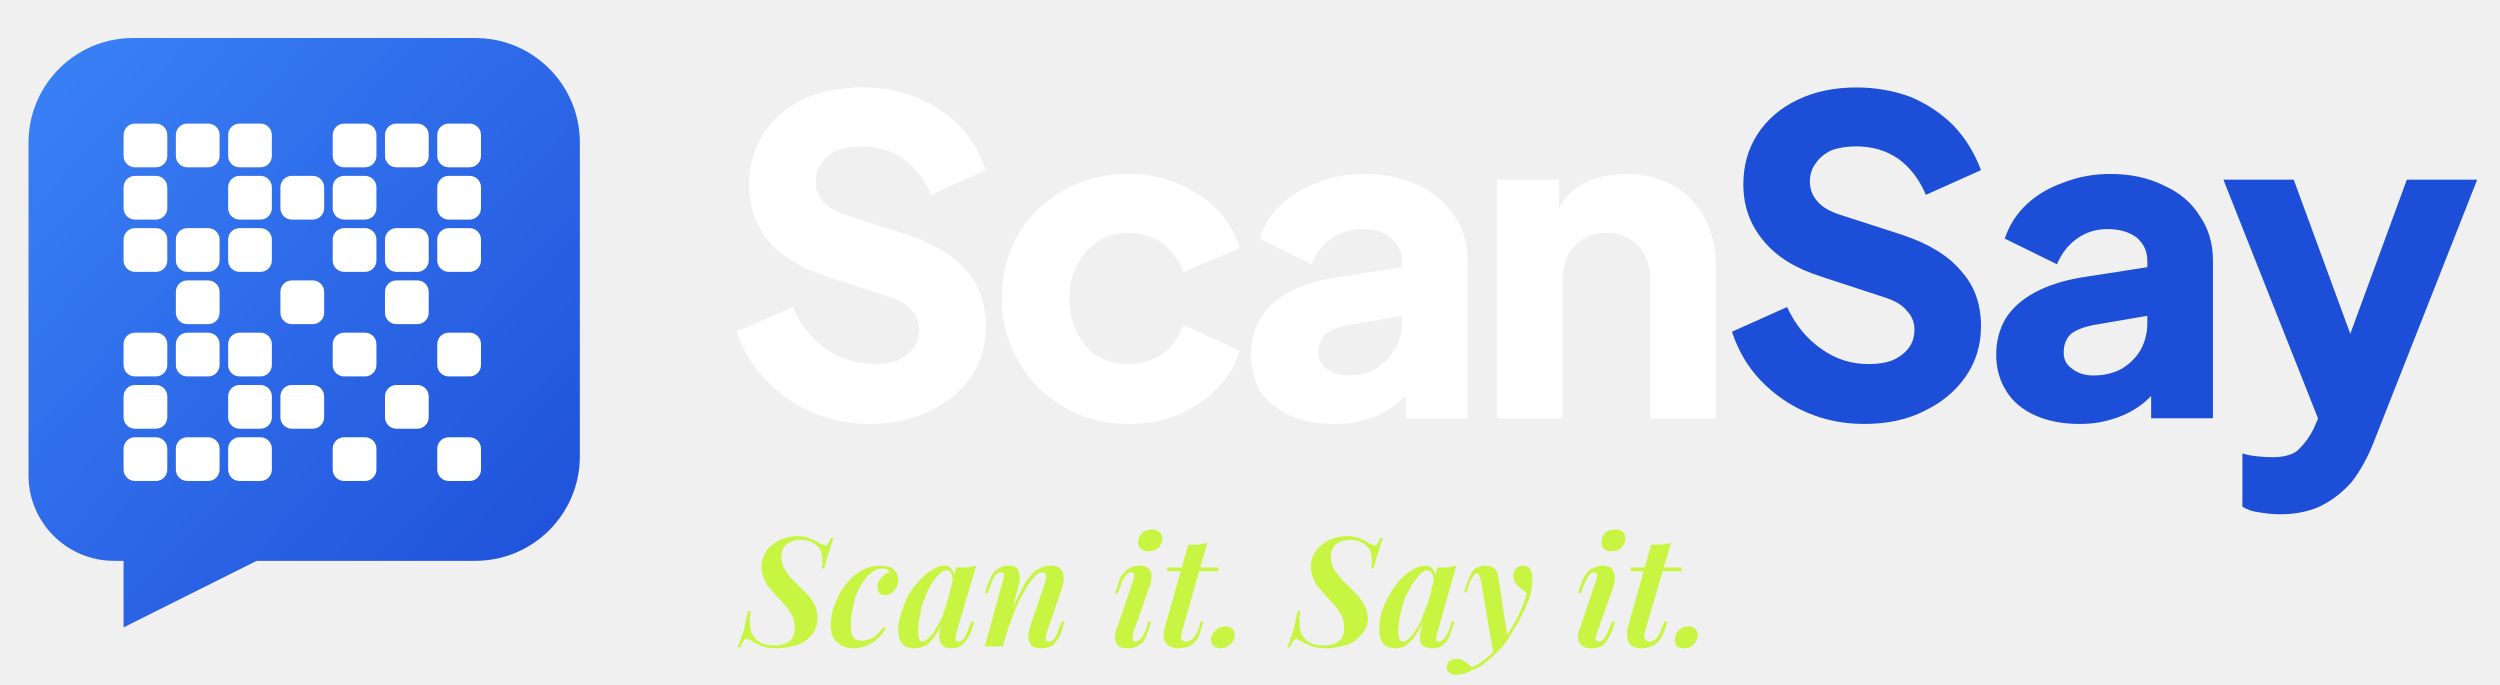
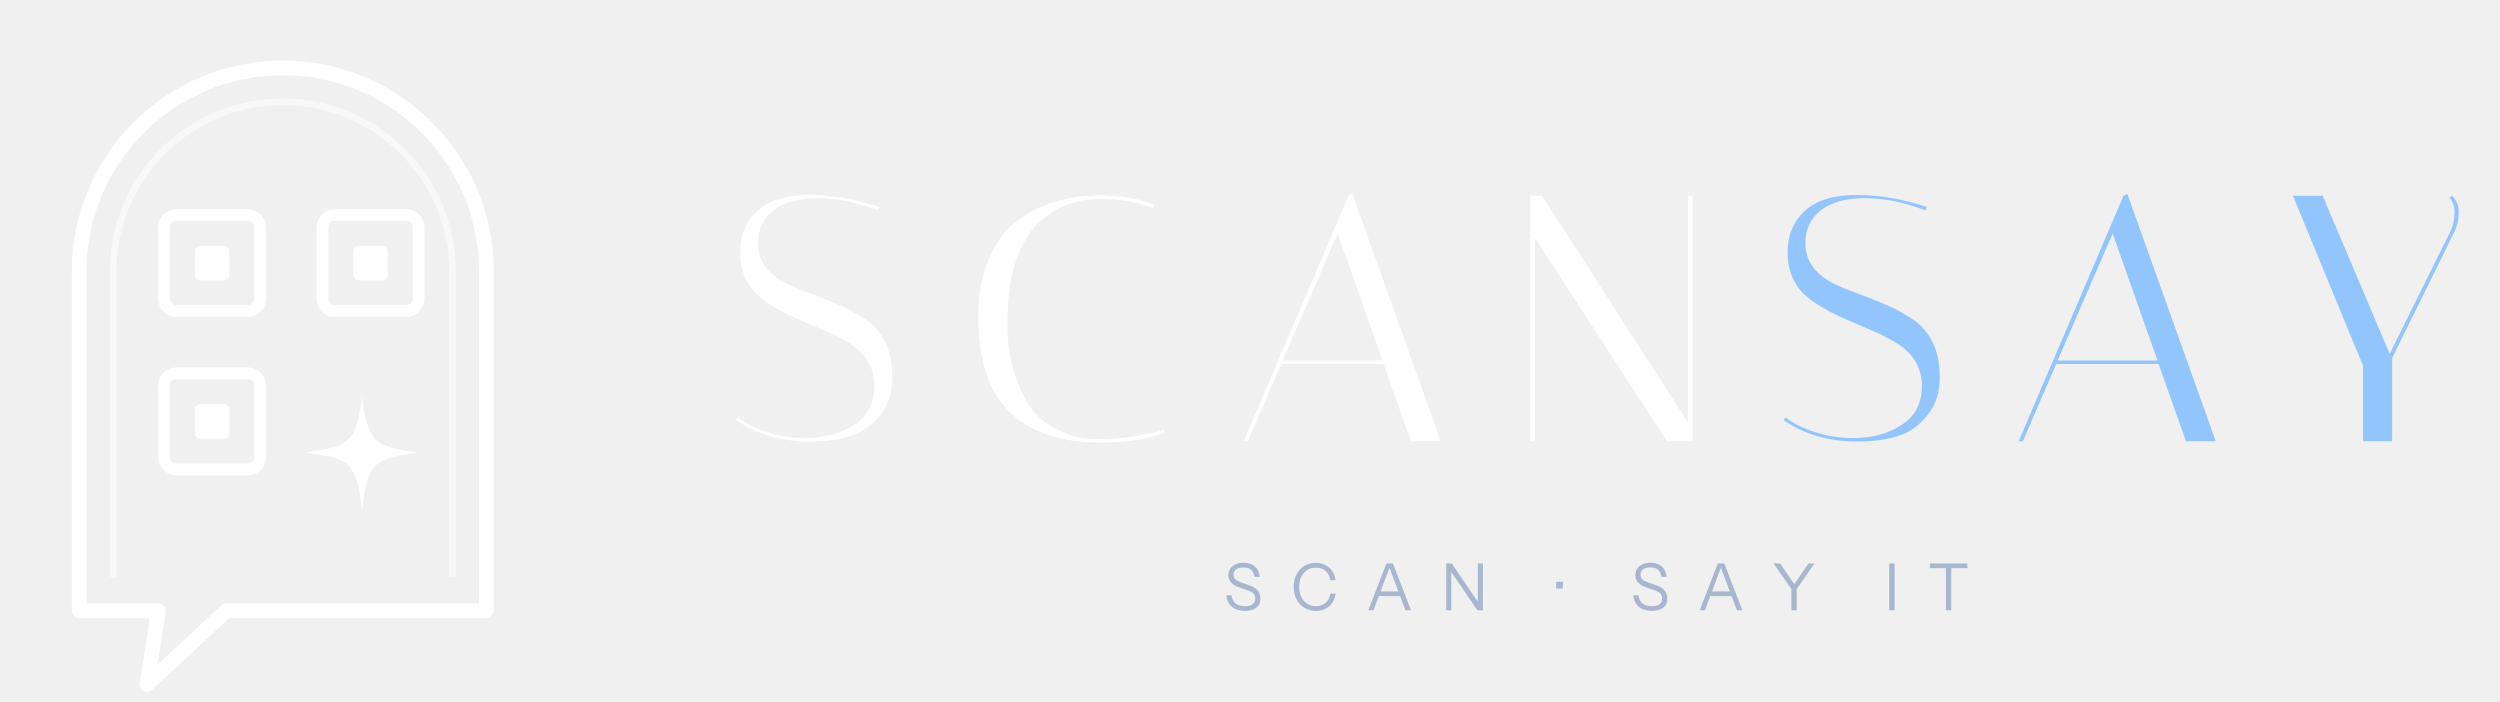
- <svg xmlns="http://www.w3.org/2000/svg" width="263" height="72" viewBox="0 0 263 72" role="img" aria-label="ScanSay – Scan it. Say it.">
+ <svg xmlns="http://www.w3.org/2000/svg" viewBox="0 0 442 124" width="442" height="124">
  <defs>
-     <linearGradient id="wg" x1="0" y1="0" x2="1" y2="0">
-       <stop offset="0" stop-color="#1D4ED8" />
+     <linearGradient id="sg" x1="0" y1="0" x2="1" y2="1">
+       <stop offset="0" stop-color="#3B82F6" />
      <stop offset="1" stop-color="#1D4ED8" />
    </linearGradient>
  </defs>
-   <g transform="translate(0,2) scale(1)">
-     <defs>
-       <linearGradient id="qgh1en" x1="0" y1="0" x2="1" y2="1">
-         <stop offset="0" stop-color="#3B82F6" />
-         <stop offset="1" stop-color="#1D4ED8" />
-       </linearGradient>
-     </defs>
-     <path d="M14 2h36a11 11 0 0 1 11 11v33a11 11 0 0 1-11 11H27l-14 7v-7h-1A9 9 0 0 1 3 48V13A11 11 0 0 1 14 2z" fill="url(#qgh1en)" />
-     <rect x="13.0" y="11.0" width="4.6" height="4.6" rx="1.2" fill="#FFFFFF" />
-     <rect x="18.5" y="11.0" width="4.6" height="4.6" rx="1.2" fill="#FFFFFF" />
-     <rect x="24.0" y="11.0" width="4.6" height="4.6" rx="1.2" fill="#FFFFFF" />
-     <rect x="13.0" y="16.5" width="4.6" height="4.6" rx="1.2" fill="#FFFFFF" />
-     <rect x="24.0" y="16.5" width="4.6" height="4.6" rx="1.2" fill="#FFFFFF" />
-     <rect x="13.0" y="22.0" width="4.6" height="4.6" rx="1.2" fill="#FFFFFF" />
-     <rect x="18.5" y="22.0" width="4.6" height="4.6" rx="1.2" fill="#FFFFFF" />
-     <rect x="24.0" y="22.0" width="4.6" height="4.6" rx="1.2" fill="#FFFFFF" />
-     <rect x="35.0" y="11.0" width="4.6" height="4.6" rx="1.2" fill="#FFFFFF" />
-     <rect x="40.5" y="11.0" width="4.6" height="4.6" rx="1.2" fill="#FFFFFF" />
-     <rect x="46.0" y="11.0" width="4.6" height="4.6" rx="1.2" fill="#FFFFFF" />
-     <rect x="35.0" y="16.5" width="4.6" height="4.6" rx="1.2" fill="#FFFFFF" />
-     <rect x="46.0" y="16.5" width="4.6" height="4.6" rx="1.2" fill="#FFFFFF" />
-     <rect x="35.0" y="22.0" width="4.6" height="4.6" rx="1.2" fill="#FFFFFF" />
-     <rect x="40.5" y="22.0" width="4.6" height="4.6" rx="1.2" fill="#FFFFFF" />
-     <rect x="46.0" y="22.0" width="4.6" height="4.6" rx="1.2" fill="#FFFFFF" />
-     <rect x="13.0" y="33.0" width="4.6" height="4.6" rx="1.2" fill="#FFFFFF" />
-     <rect x="18.5" y="33.0" width="4.6" height="4.6" rx="1.2" fill="#FFFFFF" />
-     <rect x="24.0" y="33.0" width="4.6" height="4.6" rx="1.2" fill="#FFFFFF" />
-     <rect x="13.0" y="38.5" width="4.6" height="4.6" rx="1.2" fill="#FFFFFF" />
-     <rect x="24.0" y="38.5" width="4.6" height="4.6" rx="1.2" fill="#FFFFFF" />
-     <rect x="13.0" y="44.0" width="4.6" height="4.6" rx="1.2" fill="#FFFFFF" />
-     <rect x="18.5" y="44.0" width="4.6" height="4.6" rx="1.2" fill="#FFFFFF" />
-     <rect x="24.0" y="44.0" width="4.6" height="4.6" rx="1.2" fill="#FFFFFF" />
-     <rect x="35.0" y="33.0" width="4.6" height="4.6" rx="1.2" fill="#FFFFFF" />
-     <rect x="46.0" y="33.0" width="4.6" height="4.6" rx="1.2" fill="#FFFFFF" />
-     <rect x="40.5" y="38.5" width="4.6" height="4.6" rx="1.2" fill="#FFFFFF" />
-     <rect x="35.0" y="44.0" width="4.6" height="4.6" rx="1.2" fill="#FFFFFF" />
-     <rect x="29.5" y="27.5" width="4.6" height="4.6" rx="1.2" fill="#FFFFFF" />
-     <rect x="40.5" y="27.5" width="4.6" height="4.6" rx="1.2" fill="#FFFFFF" />
-     <rect x="29.5" y="38.5" width="4.6" height="4.6" rx="1.2" fill="#FFFFFF" />
-     <rect x="46.0" y="44.0" width="4.6" height="4.6" rx="1.2" fill="#FFFFFF" />
-     <rect x="29.5" y="16.5" width="4.6" height="4.6" rx="1.2" fill="#FFFFFF" />
-     <rect x="18.5" y="27.5" width="4.6" height="4.6" rx="1.2" fill="#FFFFFF" />
+   <g>
+     <path d="M14 108 V48 A36 36 0 0 1 86 48 V108 H40 L26 121 L28 108 Z" fill="none" stroke="#FFFFFF" stroke-width="2.6" stroke-linejoin="round" />
+     <path d="M20 102 V48 A30 30 0 0 1 80 48 V102" fill="none" stroke="#FFFFFF" stroke-width="1.17" opacity=".55" />
+     <rect x="29" y="38" width="17" height="17" rx="2.2" fill="none" stroke="#FFFFFF" stroke-width="2.08" />
+     <rect x="34.44" y="43.44" width="6.12" height="6.12" rx="1" fill="#FFFFFF" />
+     <rect x="57" y="38" width="17" height="17" rx="2.2" fill="none" stroke="#FFFFFF" stroke-width="2.08" />
+     <rect x="62.44" y="43.44" width="6.12" height="6.12" rx="1" fill="#FFFFFF" />
+     <rect x="29" y="66" width="17" height="17" rx="2.2" fill="none" stroke="#FFFFFF" stroke-width="2.08" />
+     <rect x="34.44" y="71.44" width="6.12" height="6.12" rx="1" fill="#FFFFFF" />
+     <path d="M64 70 C65 78 66 79 74 80 C66 81 65 82 64 90 C63 82 62 81 54 80 C62 79 63 78 64 70 Z" fill="#FFFFFF" />
  </g>
-   <path fill="#FFFFFF" d="M91.5 44.6Q88.3 44.6 85.5 43.4Q82.6 42.2 80.6 40Q78.5 37.9 77.5 34.9L83.4 32.3Q84.6 35.1 86.9 36.7Q89.2 38.3 92 38.3Q93.4 38.3 94.5 37.9Q95.5 37.4 96.1 36.6Q96.7 35.8 96.7 34.7Q96.7 33.5 96 32.7Q95.3 31.8 93.7 31.3L87 29.1Q82.9 27.8 80.8 25.3Q78.8 22.8 78.8 19.4Q78.8 16.4 80.3 14.1Q81.8 11.8 84.4 10.5Q87.1 9.2 90.6 9.2Q93.7 9.2 96.3 10.2Q99 11.3 100.9 13.2Q102.8 15.2 103.7 17.9L97.9 20.5Q97 18.1 95 16.7Q93.1 15.4 90.6 15.4Q89.2 15.4 88.1 15.8Q87 16.3 86.4 17.2Q85.8 18 85.8 19.1Q85.8 20.3 86.6 21.2Q87.4 22.1 88.9 22.6L95.5 24.7Q99.6 26.1 101.7 28.5Q103.7 30.8 103.7 34.3Q103.7 37.3 102.2 39.6Q100.6 41.9 97.9 43.2Q95.1 44.6 91.5 44.6Z M118.7 44.6Q114.9 44.6 111.9 42.8Q108.9 41.1 107.2 38.1Q105.4 35.1 105.4 31.4Q105.4 27.7 107.1 24.7Q108.9 21.7 111.9 20Q114.9 18.3 118.7 18.3Q121.5 18.3 123.9 19.3Q126.3 20.3 128 22Q129.7 23.7 130.4 26.1L124.5 28.6Q123.8 26.8 122.3 25.6Q120.7 24.5 118.7 24.5Q116.9 24.5 115.5 25.4Q114.1 26.3 113.3 27.9Q112.5 29.4 112.5 31.4Q112.5 33.5 113.3 35Q114.1 36.6 115.5 37.5Q116.9 38.3 118.7 38.3Q120.8 38.3 122.3 37.2Q123.8 36.1 124.5 34.2L130.4 36.9Q129.8 39.1 128.1 40.8Q126.4 42.6 124 43.6Q121.6 44.6 118.7 44.6Z M140.4 44.6Q137.7 44.6 135.7 43.7Q133.7 42.8 132.6 41.2Q131.6 39.5 131.6 37.3Q131.6 35.2 132.6 33.5Q133.5 31.9 135.5 30.8Q137.5 29.7 140.5 29.2L148.2 28V33.1L141.8 34.2Q140.3 34.5 139.5 35.1Q138.7 35.8 138.7 37.1Q138.7 38.2 139.6 38.8Q140.5 39.5 141.8 39.5Q143.5 39.5 144.7 38.8Q146 38 146.7 36.8Q147.5 35.5 147.5 34V27.4Q147.5 26 146.3 25Q145.2 24.1 143.3 24.1Q141.4 24.1 140 25.1Q138.6 26.1 138 27.8L132.5 25.1Q133.2 23 134.8 21.5Q136.4 20 138.7 19.2Q140.9 18.3 143.6 18.3Q146.8 18.3 149.2 19.5Q151.6 20.6 153 22.7Q154.4 24.7 154.4 27.4V44H147.9V40L149.5 39.7Q148.4 41.3 147 42.4Q145.7 43.5 144.1 44Q142.4 44.6 140.4 44.6Z M157.5 44V18.9H164V23.9L163.6 22.7Q164.5 20.5 166.4 19.4Q168.4 18.3 171 18.3Q173.8 18.3 176 19.5Q178.1 20.7 179.3 22.9Q180.5 25 180.5 27.9V44H173.6V29.3Q173.6 27.9 173 26.8Q172.5 25.7 171.4 25.1Q170.4 24.5 169 24.5Q167.7 24.5 166.6 25.1Q165.6 25.7 165 26.8Q164.4 27.9 164.4 29.3V44Z" />
-   <path fill="url(#wg)" d="M196.1 44.6Q192.9 44.6 190.1 43.4Q187.3 42.2 185.2 40Q183.2 37.9 182.2 34.9L188 32.3Q189.3 35.1 191.6 36.7Q193.8 38.3 196.6 38.3Q198.1 38.3 199.1 37.9Q200.2 37.4 200.8 36.6Q201.4 35.8 201.4 34.7Q201.4 33.5 200.6 32.7Q199.9 31.8 198.3 31.3L191.6 29.1Q187.5 27.8 185.5 25.3Q183.4 22.8 183.4 19.4Q183.4 16.4 184.9 14.1Q186.4 11.8 189.1 10.5Q191.8 9.2 195.3 9.2Q198.3 9.2 201 10.2Q203.6 11.3 205.5 13.2Q207.4 15.2 208.4 17.9L202.6 20.5Q201.6 18.1 199.7 16.7Q197.8 15.4 195.3 15.4Q193.8 15.4 192.7 15.8Q191.6 16.3 191 17.2Q190.4 18 190.4 19.1Q190.4 20.3 191.2 21.2Q192 22.1 193.6 22.6L200.1 24.7Q204.3 26.1 206.3 28.5Q208.4 30.8 208.4 34.3Q208.4 37.3 206.8 39.6Q205.2 41.9 202.5 43.2Q199.8 44.6 196.1 44.6Z M218.8 44.6Q216.1 44.6 214.1 43.7Q212.1 42.8 211.1 41.2Q210 39.5 210 37.3Q210 35.2 211 33.5Q212 31.9 214 30.8Q216 29.7 218.9 29.2L226.6 28V33.1L220.2 34.2Q218.7 34.5 217.9 35.1Q217.1 35.8 217.1 37.1Q217.1 38.2 218 38.8Q218.9 39.5 220.2 39.5Q221.9 39.5 223.2 38.8Q224.5 38 225.2 36.8Q225.9 35.5 225.9 34V27.4Q225.9 26 224.8 25Q223.6 24.1 221.7 24.1Q219.9 24.1 218.5 25.1Q217.1 26.1 216.4 27.8L210.9 25.1Q211.6 23 213.2 21.5Q214.8 20 217.1 19.2Q219.4 18.3 222 18.3Q225.2 18.3 227.6 19.5Q230.1 20.6 231.4 22.7Q232.8 24.7 232.8 27.4V44H226.3V40L227.9 39.7Q226.8 41.3 225.5 42.4Q224.1 43.5 222.5 44Q220.8 44.6 218.8 44.6Z M239.9 54.1Q238.8 54.1 237.7 53.9Q236.7 53.8 235.9 53.3V47.7Q236.5 47.9 237.4 48Q238.3 48.1 239 48.1Q241.1 48.1 241.9 47.2Q242.8 46.3 243.4 45.1L245.1 41.1L245 46.9L233.9 18.9H241.3L248.6 38.8H245.9L253.2 18.9H260.6L249.8 46.3Q248.8 48.9 247.4 50.7Q245.9 52.4 244 53.3Q242.2 54.1 239.9 54.1Z" />
-   <path fill="#C8F542" d="M87.7 56.6Q87.5 57 87.3 57.8Q87 58.6 86.7 59.8H86.4Q86.5 59.6 86.5 59.4Q86.5 59.1 86.5 58.9Q86.5 58.3 86.3 57.8Q86 57.4 85.5 57.1Q85 56.8 84.2 56.8Q83.4 56.8 82.8 57.2Q82.2 57.7 82.2 58.6Q82.2 59.2 82.5 59.8Q82.8 60.3 83.2 60.8Q83.6 61.2 84.1 61.7Q84.6 62.2 85.1 62.7Q85.5 63.2 85.8 63.8Q86 64.4 86 65.1Q86 65.9 85.6 66.5Q85.2 67.1 84.6 67.5Q84 67.9 83.2 68Q82.5 68.2 81.8 68.2Q81 68.2 80.6 68.1Q80.1 68 79.8 67.8Q79.5 67.7 79.2 67.5Q79 67.4 78.8 67.3Q78.7 67.2 78.6 67.2Q78.4 67.2 78.2 67.4Q78.1 67.6 77.9 68.1H77.6Q77.7 67.8 77.9 67.3Q78.1 66.8 78.3 66.1Q78.4 65.4 78.7 64.3H79Q78.9 64.6 78.9 64.9Q78.8 65.2 78.9 65.6Q78.9 66.7 79.6 67.3Q80.2 67.9 81.5 67.9Q82.5 67.9 83.1 67.4Q83.6 67 83.6 66.1Q83.6 65.4 83.4 64.9Q83.1 64.3 82.7 63.8Q82.3 63.4 81.9 62.9Q81.4 62.4 81 61.9Q80.6 61.5 80.4 60.9Q80.1 60.3 80.1 59.6Q80.1 58.8 80.5 58.2Q80.8 57.6 81.4 57.2Q81.9 56.8 82.6 56.6Q83.3 56.4 83.9 56.4Q84.8 56.4 85.3 56.7Q85.9 56.9 86.3 57.2Q86.5 57.3 86.6 57.3Q86.8 57.4 86.8 57.4Q87.1 57.4 87.4 56.6Z M92.8 59.8Q92.2 59.8 91.6 60.3Q91 60.8 90.5 61.7Q90 62.5 89.8 63.6Q89.5 64.7 89.5 65.9Q89.5 66.7 89.8 67.1Q90.1 67.4 90.7 67.4Q91.2 67.4 91.8 67.1Q92.3 66.8 92.9 66L93.2 66.1Q92.9 66.6 92.4 67.1Q91.9 67.6 91.2 67.9Q90.6 68.2 89.8 68.2Q88.8 68.2 88.1 67.6Q87.4 67 87.4 65.8Q87.4 65 87.6 64.2Q87.9 63.3 88.3 62.5Q88.8 61.6 89.4 61Q90 60.3 90.9 59.9Q91.7 59.5 92.7 59.5Q93.5 59.5 94 59.9Q94.5 60.4 94.5 61Q94.5 61.4 94.3 61.8Q94.1 62.1 93.8 62.4Q93.5 62.6 93.1 62.6Q92.7 62.6 92.5 62.4Q92.3 62.2 92.3 61.8Q92.3 61.2 92.7 60.8Q93.1 60.3 93.6 60.2Q93.5 60 93.3 59.9Q93.1 59.8 92.8 59.8Z M97 67.5Q97.3 67.5 97.7 67.1Q98.1 66.8 98.4 66.2Q98.8 65.6 99.2 64.7Q99.5 63.8 99.8 62.8L99.5 64.5Q99 65.9 98.5 66.7Q98 67.5 97.4 67.9Q96.8 68.2 96.2 68.2Q95.3 68.2 94.9 67.7Q94.5 67.2 94.5 66.3Q94.5 65.4 94.8 64.5Q95.1 63.6 95.5 62.7Q96 61.8 96.7 61.1Q97.3 60.4 98 60Q98.7 59.5 99.4 59.5Q99.9 59.5 100.2 60Q100.5 60.4 100.4 61.4L100.2 61.5Q100.3 60.8 100.1 60.4Q100 60 99.6 60Q99.2 60 98.8 60.4Q98.4 60.8 98 61.4Q97.6 62.1 97.3 62.9Q96.9 63.8 96.8 64.7Q96.6 65.6 96.6 66.4Q96.6 67 96.7 67.2Q96.8 67.5 97 67.5ZM100.6 59.7Q101.2 59.7 101.7 59.7Q102.2 59.6 102.7 59.5L100.6 66.6Q100.6 66.8 100.5 67Q100.5 67.2 100.6 67.4Q100.6 67.5 100.8 67.5Q101.1 67.5 101.4 67.2Q101.6 66.9 101.9 66.1L102.2 65.4H102.5L102.1 66.6Q101.8 67.2 101.5 67.6Q101.2 67.9 100.8 68.1Q100.4 68.2 100 68.2Q99.3 68.2 99 67.7Q98.8 67.4 98.8 66.9Q98.8 66.4 99 65.8Z M105.5 68H103.6L105.5 61.1Q105.6 60.9 105.6 60.7Q105.6 60.5 105.6 60.4Q105.5 60.2 105.3 60.2Q105 60.2 104.7 60.5Q104.5 60.8 104.2 61.6L103.9 62.4H103.6L104 61.2Q104.4 60.2 104.9 59.9Q105.4 59.5 106.1 59.5Q106.6 59.5 106.9 59.7Q107.2 59.9 107.2 60.3Q107.3 60.6 107.3 61Q107.2 61.4 107.1 61.8ZM106.1 65.1Q106.7 63.4 107.3 62.4Q107.8 61.3 108.3 60.7Q108.8 60 109.4 59.8Q109.9 59.5 110.5 59.5Q111.3 59.5 111.6 59.9Q111.9 60.2 111.9 60.8Q111.9 61.3 111.7 61.9L110.1 66.6Q110 67.1 110 67.3Q110.1 67.5 110.4 67.5Q110.6 67.5 110.9 67.2Q111.1 67 111.4 66.1L111.7 65.4H112L111.6 66.6Q111.4 67.2 111 67.6Q110.7 68 110.3 68.1Q109.9 68.2 109.5 68.2Q109.1 68.2 108.8 68.1Q108.5 68 108.4 67.7Q108.1 67.4 108.2 66.9Q108.2 66.4 108.4 65.8L109.9 61.4Q110 61.1 110 60.9Q110.1 60.6 110 60.4Q109.9 60.2 109.7 60.2Q109.3 60.2 108.9 60.6Q108.5 61 108.1 61.6Q107.7 62.3 107.2 63.2Q106.8 64.1 106.4 65.2Q106 66.2 105.7 67.3Z  M119.7 57Q119.8 56.4 120.2 56Q120.6 55.7 121.2 55.7Q121.7 55.7 122 56Q122.3 56.3 122.3 56.8Q122.2 57.3 121.8 57.7Q121.3 58 120.8 58Q120.2 58 120 57.7Q119.7 57.4 119.7 57ZM119.2 61.1Q119.5 60.2 119 60.2Q118.7 60.2 118.4 60.6Q118.1 60.9 117.9 61.6L117.6 62.4H117.3L117.7 61.2Q117.9 60.5 118.3 60.2Q118.6 59.8 119 59.7Q119.4 59.5 119.8 59.5Q120.4 59.5 120.7 59.7Q121 59.9 121.1 60.3Q121.2 60.6 121.1 61Q121.1 61.4 120.9 61.8L119.2 66.6Q119.1 67.1 119.2 67.3Q119.2 67.5 119.5 67.5Q119.7 67.5 120 67.2Q120.3 66.9 120.6 66.1L120.8 65.4H121.1L120.7 66.6Q120.5 67.2 120.2 67.6Q119.8 67.9 119.4 68.1Q119 68.2 118.6 68.2Q117.9 68.2 117.6 67.9Q117.3 67.6 117.3 67Q117.3 66.5 117.6 65.8Z M128.2 59.7 128.1 60.1H122.8L122.8 59.7ZM124.3 66.6Q124.2 67.1 124.3 67.3Q124.5 67.5 124.8 67.5Q125.1 67.5 125.5 67.2Q125.8 66.9 126.1 66.1L126.3 65.4H126.6L126.3 66.4Q126 67.4 125.4 67.8Q124.8 68.2 124 68.2Q123.3 68.2 122.9 67.9Q122.5 67.6 122.4 67Q122.4 66.5 122.6 65.8L125 57.3Q125.6 57.3 126.1 57.3Q126.6 57.2 127 57.1Z M127.4 67.3Q127.4 66.7 127.9 66.3Q128.3 65.9 128.9 65.9Q129.3 65.9 129.6 66.1Q129.9 66.4 129.9 66.8Q129.9 67.2 129.7 67.5Q129.5 67.8 129.1 68Q128.8 68.2 128.4 68.2Q128 68.2 127.7 68Q127.4 67.7 127.4 67.3Z  M145.5 56.6Q145.3 57 145.1 57.8Q144.8 58.6 144.5 59.8H144.2Q144.3 59.6 144.3 59.4Q144.3 59.1 144.3 58.9Q144.3 58.3 144.1 57.8Q143.8 57.4 143.3 57.1Q142.8 56.8 142 56.8Q141.2 56.8 140.6 57.2Q140 57.7 140 58.6Q140 59.2 140.3 59.8Q140.6 60.3 141 60.8Q141.4 61.2 141.9 61.7Q142.4 62.2 142.9 62.7Q143.3 63.2 143.6 63.8Q143.9 64.4 143.9 65.1Q143.9 65.9 143.4 66.5Q143 67.1 142.4 67.5Q141.8 67.9 141 68Q140.3 68.2 139.6 68.2Q138.8 68.2 138.4 68.1Q137.9 68 137.6 67.8Q137.3 67.7 137 67.5Q136.8 67.4 136.6 67.3Q136.5 67.2 136.4 67.2Q136.2 67.2 136.1 67.4Q135.9 67.6 135.7 68.1H135.4Q135.6 67.8 135.7 67.3Q135.9 66.8 136.1 66.1Q136.3 65.4 136.5 64.3H136.8Q136.8 64.6 136.7 64.9Q136.7 65.2 136.7 65.6Q136.7 66.7 137.4 67.3Q138 67.9 139.3 67.9Q140.4 67.9 140.9 67.4Q141.4 67 141.4 66.1Q141.4 65.4 141.2 64.9Q140.9 64.3 140.5 63.8Q140.1 63.4 139.7 62.9Q139.2 62.4 138.8 61.9Q138.4 61.5 138.2 60.9Q137.9 60.3 137.9 59.6Q137.9 58.8 138.3 58.2Q138.6 57.6 139.2 57.2Q139.7 56.8 140.4 56.6Q141.1 56.4 141.7 56.4Q142.6 56.4 143.2 56.7Q143.7 56.9 144.1 57.2Q144.3 57.3 144.4 57.3Q144.6 57.4 144.6 57.4Q144.9 57.4 145.2 56.6Z M147.6 67.5Q147.9 67.5 148.3 67.1Q148.6 66.8 149 66.2Q149.4 65.6 149.7 64.7Q150.1 63.8 150.4 62.8L150 64.5Q149.6 65.9 149 66.7Q148.5 67.5 147.9 67.9Q147.4 68.2 146.8 68.2Q145.9 68.2 145.5 67.7Q145.1 67.2 145.1 66.3Q145.1 65.4 145.3 64.5Q145.6 63.6 146.1 62.7Q146.6 61.8 147.2 61.1Q147.8 60.4 148.5 60Q149.2 59.5 150 59.5Q150.5 59.5 150.8 60Q151.1 60.4 150.9 61.4L150.8 61.5Q150.9 60.8 150.7 60.4Q150.5 60 150.1 60Q149.8 60 149.4 60.4Q149 60.8 148.6 61.4Q148.2 62.1 147.8 62.9Q147.5 63.8 147.3 64.7Q147.1 65.6 147.1 66.4Q147.1 67 147.2 67.2Q147.4 67.5 147.6 67.5ZM151.2 59.7Q151.8 59.7 152.3 59.7Q152.8 59.6 153.2 59.5L151.2 66.6Q151.1 66.8 151.1 67Q151.1 67.2 151.1 67.4Q151.2 67.5 151.4 67.5Q151.6 67.5 151.9 67.2Q152.2 66.9 152.5 66.1L152.7 65.4H153L152.6 66.6Q152.4 67.2 152.1 67.6Q151.7 67.9 151.4 68.1Q151 68.2 150.6 68.2Q149.8 68.2 149.5 67.7Q149.3 67.4 149.4 66.9Q149.4 66.4 149.6 65.8Z M158.6 67.1 157.1 68.8 155.8 61.1Q155.7 60.7 155.6 60.5Q155.5 60.3 155.4 60.3Q155.2 60.3 155 60.6Q154.8 60.8 154.5 61.6L154.3 62.3H154L154.4 61.2Q154.7 60.2 155.2 59.8Q155.7 59.5 156.3 59.5Q156.9 59.5 157.3 59.9Q157.6 60.2 157.7 61.2ZM154.8 70.2Q155.6 69.9 156.4 69.2Q157.2 68.6 158 67.5Q158.9 66.4 159.6 65Q160.3 63.7 160.6 62.4Q160.3 62.2 160 61.9Q159.6 61.6 159.4 61.3Q159.2 60.9 159.2 60.5Q159.3 60 159.5 59.8Q159.8 59.5 160.2 59.5Q160.7 59.5 161 59.9Q161.2 60.2 161.2 60.9Q161.2 61.7 161 62.6Q160.7 63.5 160.2 64.5Q159.8 65.4 159.2 66.3Q158.7 67.2 158.1 68Q157.6 68.5 157.1 69Q156.5 69.5 155.9 70Q155.2 70.4 154.4 70.7Q154.1 70.9 153.8 70.9Q153.5 71 153.2 71Q152.8 71 152.5 70.8Q152.2 70.6 152.2 70.2Q152.2 69.8 152.5 69.5Q152.8 69.3 153.3 69.3Q153.7 69.3 154.1 69.6Q154.5 69.8 154.8 70.2Z  M168.5 57Q168.5 56.4 168.9 56Q169.4 55.7 170 55.7Q170.5 55.7 170.8 56Q171 56.3 171 56.8Q170.9 57.3 170.5 57.7Q170.1 58 169.5 58Q169 58 168.7 57.7Q168.4 57.4 168.5 57ZM167.9 61.1Q168.2 60.2 167.7 60.2Q167.4 60.2 167.1 60.6Q166.9 60.9 166.6 61.6L166.3 62.4H166L166.4 61.2Q166.7 60.5 167 60.2Q167.3 59.8 167.8 59.7Q168.2 59.5 168.6 59.5Q169.1 59.5 169.4 59.7Q169.7 59.9 169.8 60.3Q169.9 60.6 169.9 61Q169.8 61.4 169.7 61.8L168 66.6Q167.8 67.1 167.9 67.3Q168 67.5 168.2 67.5Q168.5 67.5 168.7 67.2Q169 66.9 169.3 66.1L169.6 65.4H169.9L169.5 66.6Q169.2 67.2 168.9 67.6Q168.6 67.9 168.2 68.1Q167.8 68.2 167.4 68.2Q166.7 68.2 166.4 67.9Q166 67.6 166 67Q166 66.5 166.3 65.8Z M176.9 59.7 176.9 60.1H171.5L171.6 59.7ZM173 66.6Q172.9 67.1 173.1 67.3Q173.2 67.5 173.5 67.5Q173.9 67.5 174.2 67.2Q174.5 66.9 174.8 66.1L175.1 65.4H175.4L175.1 66.4Q174.7 67.4 174.1 67.8Q173.5 68.2 172.7 68.2Q172 68.2 171.6 67.9Q171.2 67.6 171.2 67Q171.1 66.5 171.3 65.8L173.7 57.3Q174.3 57.3 174.8 57.3Q175.3 57.2 175.8 57.1Z M176.2 67.3Q176.2 66.7 176.6 66.3Q177 65.9 177.6 65.9Q178.1 65.9 178.3 66.1Q178.6 66.4 178.6 66.8Q178.6 67.2 178.4 67.5Q178.2 67.8 177.9 68Q177.6 68.2 177.2 68.2Q176.7 68.2 176.4 68Q176.2 67.7 176.2 67.3Z" />
+   <g transform="translate(128.00 78)">
+     <path d="M27.218 -40.796Q21.576 -42.966 16.585 -42.966Q11.594 -42.966 8.804 -40.858Q6.014 -38.75 6.014 -35.03Q6.014 -30.504 10.726 -28.024Q12.834 -26.97 15.345 -26.071Q17.856 -25.172 20.398 -24.056Q22.94 -22.94 25.048 -21.514Q27.156 -20.088 28.458 -17.577Q29.76 -15.066 29.76 -11.191Q29.76 -7.316 27.59 -4.588Q25.42 -1.86 22.351 -0.899Q19.282 0.062 15.19 0.062Q7.564 0.062 2.17 -3.72L2.48 -4.216Q4.526 -2.604 7.781 -1.581Q11.036 -0.558 14.446 -0.558Q19.468 -0.558 23.033 -2.883Q26.598 -5.208 26.598 -9.734Q26.598 -14.694 21.886 -17.484Q19.778 -18.724 17.267 -19.778Q14.756 -20.832 12.214 -21.979Q9.672 -23.126 7.564 -24.552Q2.852 -27.652 2.852 -33.356Q2.852 -37.882 5.89 -40.703Q8.928 -43.524 15.035 -43.524Q21.142 -43.524 27.466 -41.416Z M66.588 0.248Q54.994 0.248 49.414 -6.324Q47.43 -8.68 46.19 -12.586Q44.95 -16.492 44.95 -22.072Q44.95 -27.652 46.779 -32.085Q48.608 -36.518 51.77 -38.936Q57.908 -43.462 66.588 -43.462Q69.068 -43.462 71.424 -43.059Q73.78 -42.656 74.958 -42.222L76.074 -41.788L75.888 -41.168Q71.672 -42.842 66.588 -42.842Q60.016 -42.842 55.614 -38.564Q52.266 -35.402 50.902 -29.264Q50.096 -25.792 50.096 -20.77Q50.096 -15.748 51.522 -11.501Q52.948 -7.254 54.777 -5.208Q56.606 -3.162 59.21 -1.953Q61.814 -0.744 63.364 -0.558Q64.914 -0.372 67.115 -0.372Q69.316 -0.372 72.106 -0.806Q74.896 -1.24 76.322 -1.612L77.748 -2.046L77.934 -1.426Q73.222 0.248 66.588 0.248Z M92.628 0.0H91.884L110.422 -43.4L111.104 -43.71L126.728 0.0H121.458L116.622 -13.64H98.518ZM108.5 -36.704 98.766 -14.26H116.436Z M143.344 0.0H142.538V-43.4H144.646L170.438 -3.286V-43.4H171.244V0.0H166.718L143.344 -35.96Z" fill="#FFFFFF" />
+     <g transform="translate(185.19 0)">
+       <path d="M27.218 -40.796Q21.576 -42.966 16.585 -42.966Q11.594 -42.966 8.804 -40.858Q6.014 -38.75 6.014 -35.03Q6.014 -30.504 10.726 -28.024Q12.834 -26.97 15.345 -26.071Q17.856 -25.172 20.398 -24.056Q22.94 -22.94 25.048 -21.514Q27.156 -20.088 28.458 -17.577Q29.76 -15.066 29.76 -11.191Q29.76 -7.316 27.59 -4.588Q25.42 -1.86 22.351 -0.899Q19.282 0.062 15.19 0.062Q7.564 0.062 2.17 -3.72L2.48 -4.216Q4.526 -2.604 7.781 -1.581Q11.036 -0.558 14.446 -0.558Q19.468 -0.558 23.033 -2.883Q26.598 -5.208 26.598 -9.734Q26.598 -14.694 21.886 -17.484Q19.778 -18.724 17.267 -19.778Q14.756 -20.832 12.214 -21.979Q9.672 -23.126 7.564 -24.552Q2.852 -27.652 2.852 -33.356Q2.852 -37.882 5.89 -40.703Q8.928 -43.524 15.035 -43.524Q21.142 -43.524 27.466 -41.416Z M44.454 0.0H43.71L62.248 -43.4L62.93 -43.71L78.554 0.0H73.284L68.448 -13.64H50.344ZM60.326 -36.704 50.592 -14.26H68.262Z M120.342 -43.4Q121.52 -42.222 121.52 -40.362Q121.52 -38.812 120.838 -37.2L109.74 -14.694V0.0H104.594V-13.33L92.194 -43.4H97.464L109.306 -15.438L120.094 -37.2Q120.776 -38.75 120.776 -40.424Q120.776 -42.098 119.846 -43.028Z" fill="#93C5FD" />
+     </g>
+   </g>
+   <g transform="translate(216.33 107.90)">
+     <path d="M3.795 0.103Q2.346 0.103 1.489 -0.61Q0.632 -1.323 0.483 -2.645H1.403Q1.53 -1.69 2.127 -1.208Q2.725 -0.725 3.784 -0.725Q4.681 -0.725 5.135 -1.064Q5.589 -1.403 5.589 -2.058Q5.589 -2.622 5.278 -2.955Q4.968 -3.289 4.312 -3.507L2.921 -3.99Q1.863 -4.359 1.357 -4.882Q0.851 -5.405 0.851 -6.21Q0.851 -6.877 1.184 -7.366Q1.518 -7.854 2.127 -8.13Q2.737 -8.406 3.542 -8.406Q4.784 -8.406 5.531 -7.757Q6.279 -7.107 6.394 -5.911H5.474Q5.324 -6.774 4.859 -7.176Q4.393 -7.579 3.519 -7.579Q2.691 -7.579 2.231 -7.245Q1.771 -6.912 1.771 -6.302Q1.771 -5.784 2.093 -5.474Q2.415 -5.163 3.094 -4.933L4.577 -4.416Q5.543 -4.082 6.026 -3.513Q6.509 -2.944 6.509 -2.07Q6.509 -1.035 5.802 -0.466Q5.095 0.103 3.795 0.103Z M16.319 0.115Q15.467 0.115 14.749 -0.201Q14.03 -0.517 13.501 -1.087Q12.972 -1.656 12.684 -2.432Q12.397 -3.208 12.397 -4.14Q12.397 -5.072 12.684 -5.848Q12.972 -6.624 13.495 -7.193Q14.018 -7.763 14.737 -8.079Q15.456 -8.395 16.307 -8.395Q17.238 -8.395 17.98 -8.015Q18.722 -7.636 19.199 -6.946Q19.676 -6.256 19.791 -5.336H18.848Q18.71 -6.359 18.038 -6.952Q17.365 -7.544 16.319 -7.544Q15.433 -7.544 14.766 -7.113Q14.099 -6.681 13.731 -5.917Q13.363 -5.152 13.363 -4.14Q13.363 -3.128 13.731 -2.363Q14.099 -1.599 14.766 -1.167Q15.433 -0.736 16.307 -0.736Q17.377 -0.736 18.061 -1.334Q18.745 -1.932 18.871 -2.944H19.814Q19.7 -2.024 19.222 -1.334Q18.745 -0.644 18.003 -0.265Q17.261 0.115 16.319 0.115Z M25.587 0.0 28.784 -8.28H29.612L26.496 0.0ZM32.165 0.0 29.049 -8.28H29.934L33.131 0.0ZM27.174 -3.346H31.498V-2.518H27.174Z M39.364 0.0V-8.28H40.342L45.091 -1.311L44.953 -1.288V-8.28H45.85V0.0H44.873L40.123 -6.969L40.261 -6.992V0.0Z M58.8 -3.853V-5.037H59.984V-3.853Z M75.739 0.103Q74.29 0.103 73.433 -0.61Q72.576 -1.323 72.427 -2.645H73.347Q73.474 -1.69 74.072 -1.208Q74.669 -0.725 75.728 -0.725Q76.624 -0.725 77.079 -1.064Q77.533 -1.403 77.533 -2.058Q77.533 -2.622 77.222 -2.955Q76.912 -3.289 76.257 -3.507L74.865 -3.99Q73.807 -4.359 73.301 -4.882Q72.795 -5.405 72.795 -6.21Q72.795 -6.877 73.129 -7.366Q73.462 -7.854 74.072 -8.13Q74.681 -8.406 75.486 -8.406Q76.728 -8.406 77.476 -7.757Q78.223 -7.107 78.338 -5.911H77.418Q77.269 -6.774 76.803 -7.176Q76.337 -7.579 75.463 -7.579Q74.635 -7.579 74.175 -7.245Q73.715 -6.912 73.715 -6.302Q73.715 -5.784 74.037 -5.474Q74.359 -5.163 75.038 -4.933L76.521 -4.416Q77.487 -4.082 77.97 -3.513Q78.453 -2.944 78.453 -2.07Q78.453 -1.035 77.746 -0.466Q77.038 0.103 75.739 0.103Z M84.18 0.0 87.377 -8.28H88.205L85.089 0.0ZM90.758 0.0 87.642 -8.28H88.527L91.724 0.0ZM85.767 -3.346H90.091V-2.518H85.767Z M100.383 0.0V-3.749L97.244 -8.28H98.394L101.12 -4.301H100.683L103.408 -8.28H104.466L101.327 -3.749V0.0Z M117.691 0.0V-8.28H118.634V0.0Z M127.707 0.0V-7.452H124.867V-8.28H131.491V-7.452H128.65V0.0Z" fill="#A9B6CF" />
+   </g>
</svg>
